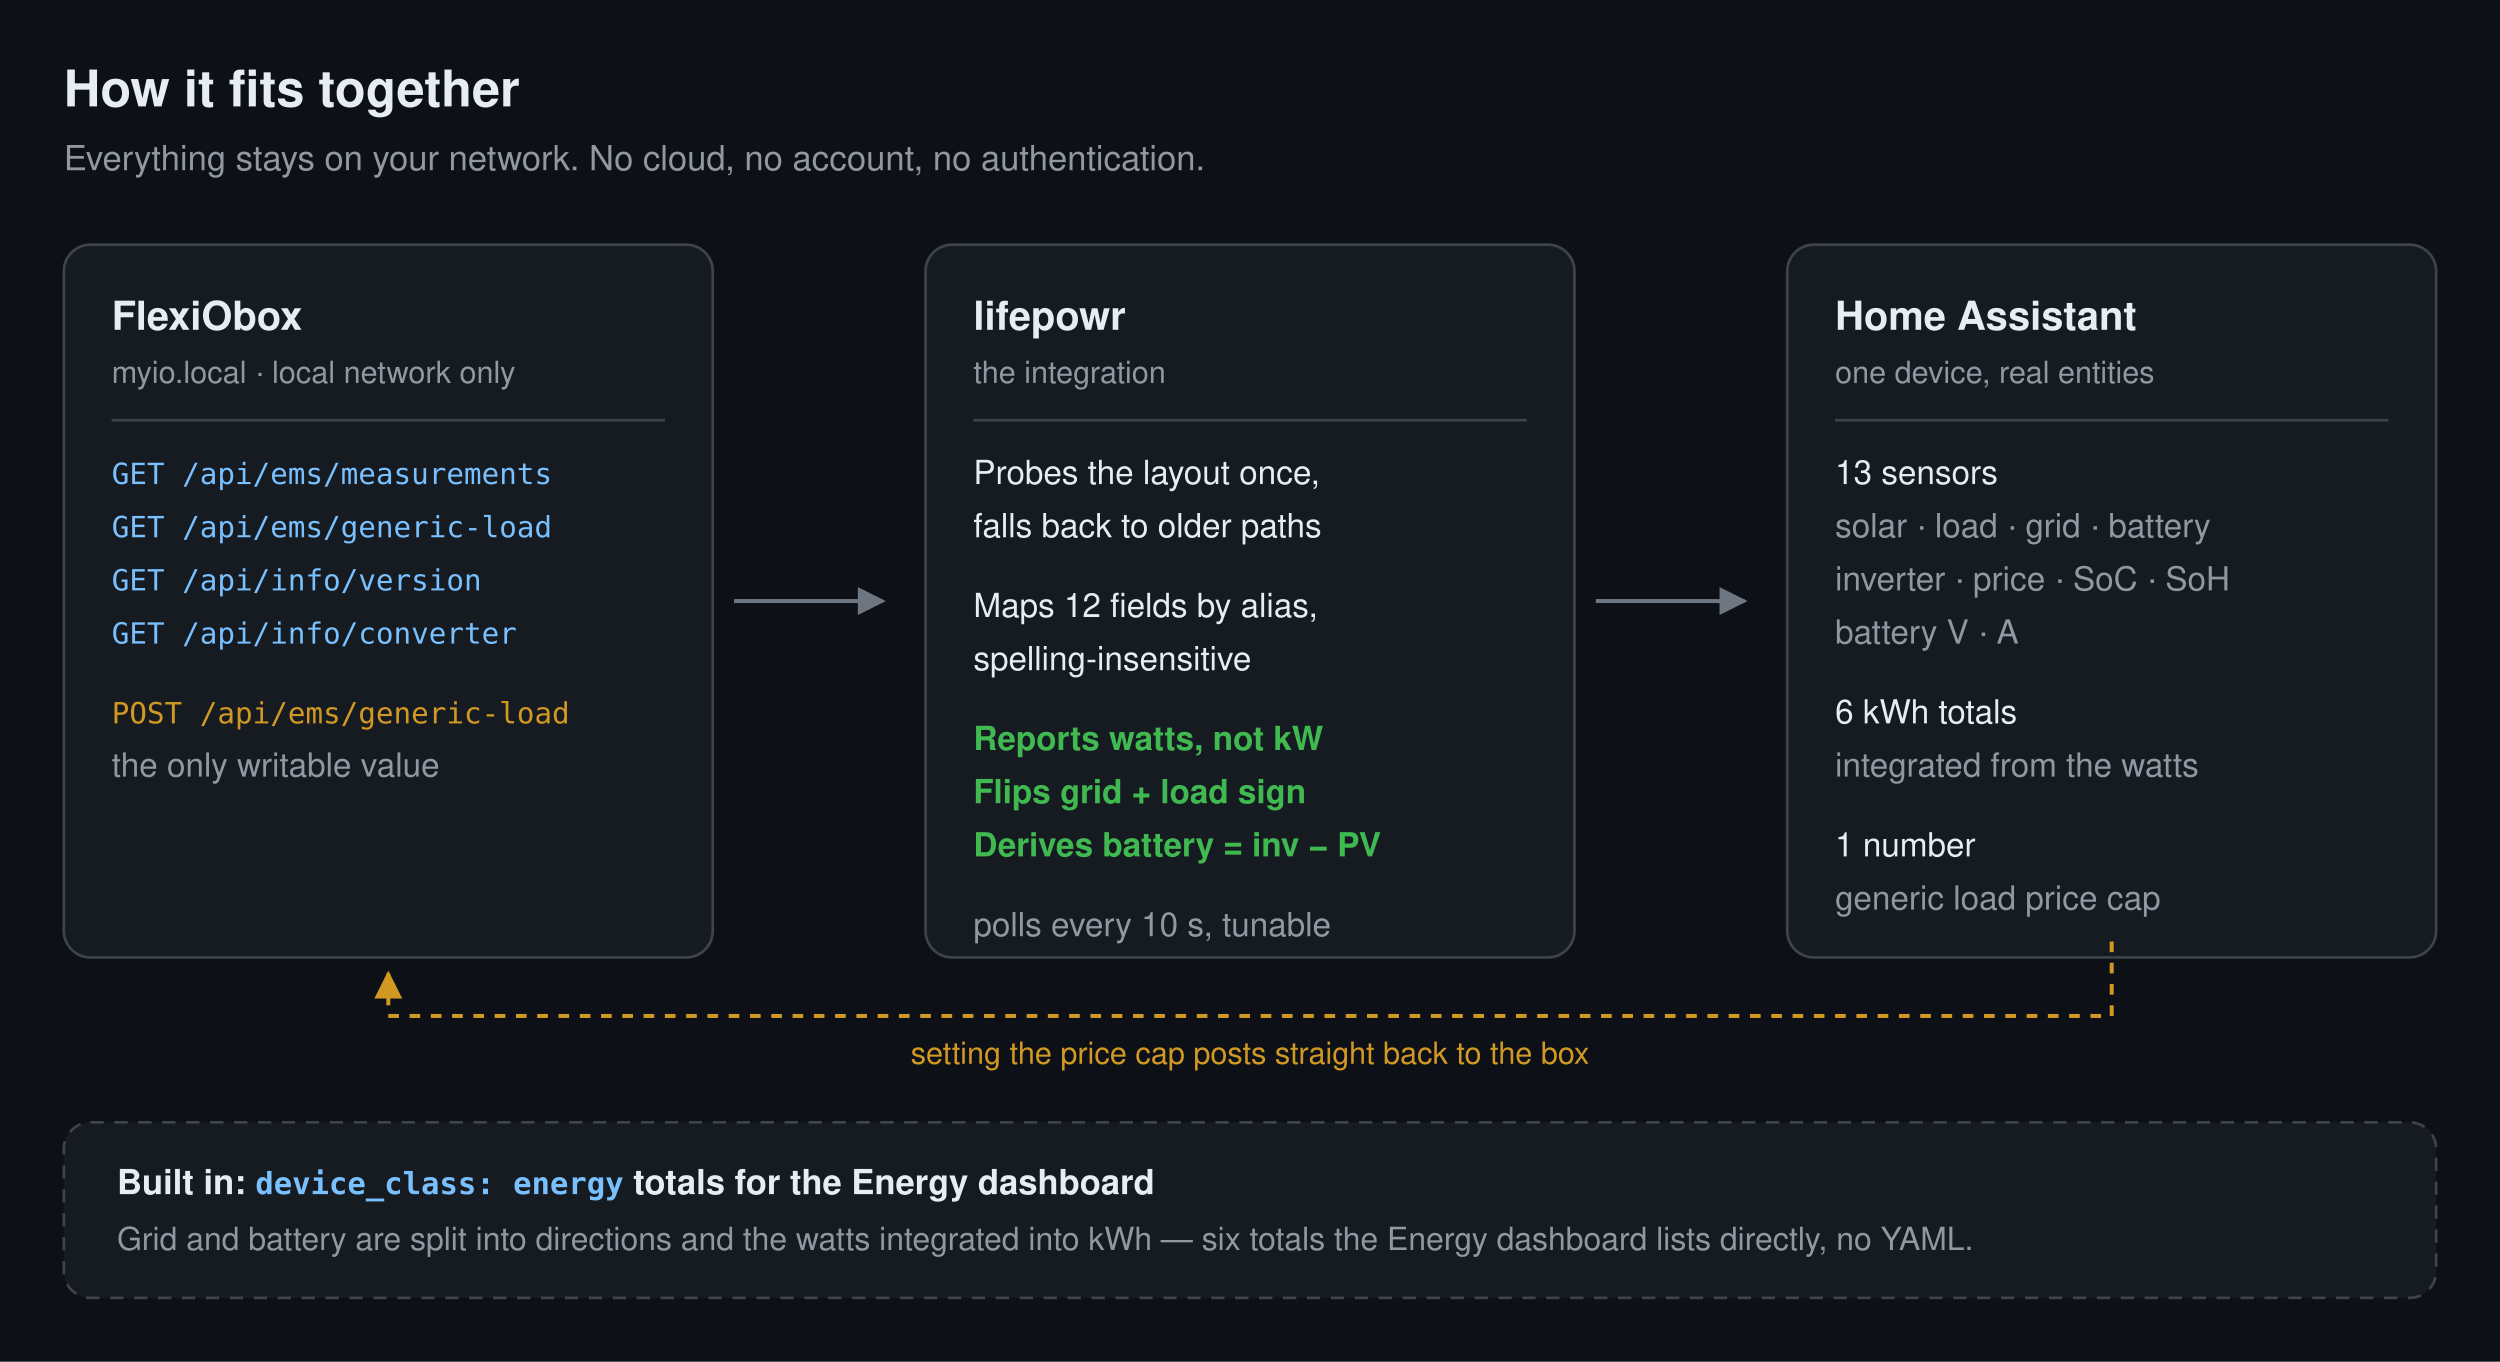
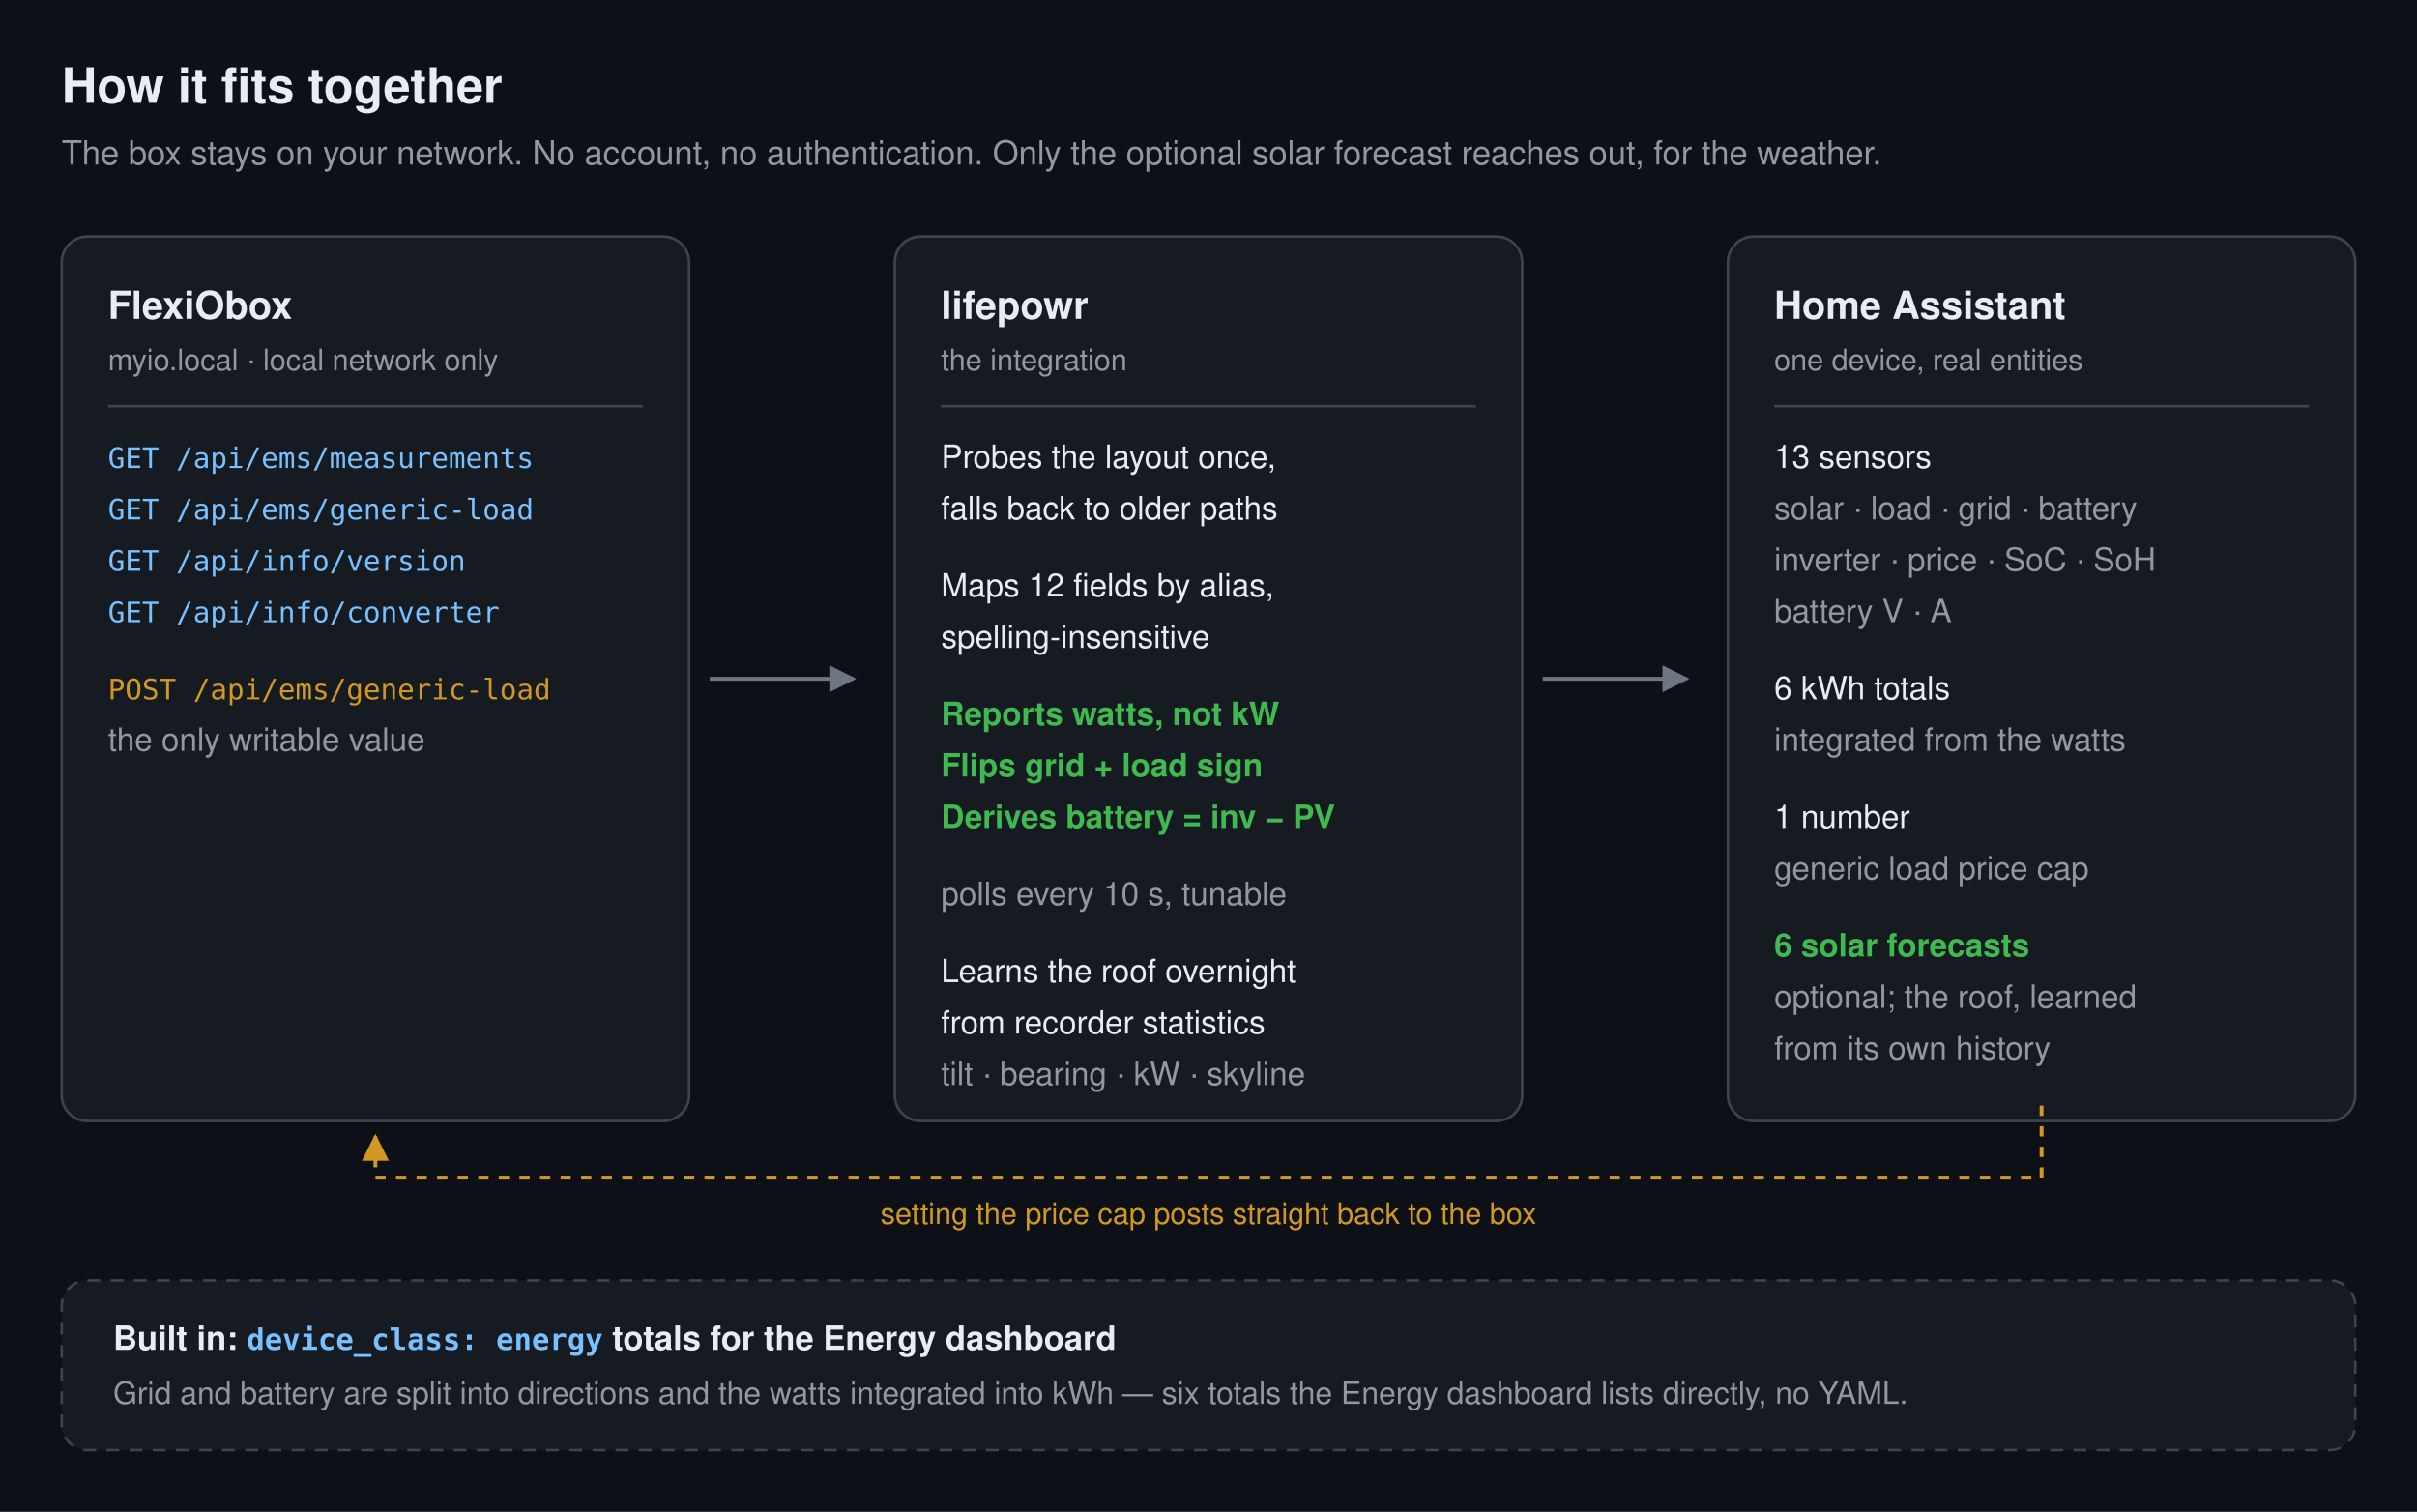
- <svg xmlns="http://www.w3.org/2000/svg" width="940" height="512" viewBox="0 0 940 512" role="img" aria-label="Data flow from the FlexiObox through the integration into Home Assistant">
-   <rect width="940" height="512" fill="#0d1117" />
+ <svg xmlns="http://www.w3.org/2000/svg" width="940" height="588" viewBox="0 0 940 588" role="img" aria-label="Data flow from the FlexiObox through the integration into Home Assistant">
+   <rect width="940" height="588" fill="#0d1117" />
  <text x="24" y="40" font-family="-apple-system,BlinkMacSystemFont,'Segoe UI',Helvetica,Arial,sans-serif" font-size="19" font-weight="600" fill="#e6edf3">How it fits together</text>
-   <text x="24" y="64" font-family="-apple-system,BlinkMacSystemFont,'Segoe UI',Helvetica,Arial,sans-serif" font-size="13" fill="#9198a1">Everything stays on your network. No cloud, no account, no authentication.</text>
-   <rect x="24" y="92" width="244" height="268" rx="10" fill="#161b22" stroke="#3d444d" />
+   <text x="24" y="64" font-family="-apple-system,BlinkMacSystemFont,'Segoe UI',Helvetica,Arial,sans-serif" font-size="13" fill="#9198a1">The box stays on your network. No account, no authentication. Only the optional solar forecast reaches out, for the weather.</text>
+   <rect x="24" y="92" width="244" height="344" rx="10" fill="#161b22" stroke="#3d444d" />
  <text x="42" y="124" font-family="-apple-system,BlinkMacSystemFont,'Segoe UI',Helvetica,Arial,sans-serif" font-size="15" font-weight="600" fill="#e6edf3">FlexiObox</text>
  <text x="42" y="144" font-family="-apple-system,BlinkMacSystemFont,'Segoe UI',Helvetica,Arial,sans-serif" font-size="11.5" fill="#9198a1">myio.local · local network only</text>
  <line x1="42" y1="158" x2="250" y2="158" stroke="#3d444d" />
  <text x="42" y="182" font-family="ui-monospace,SFMono-Regular,'SF Mono',Menlo,Consolas,monospace" font-size="11" font-weight="400" fill="#79c0ff">GET  /api/ems/measurements</text>
  <text x="42" y="202" font-family="ui-monospace,SFMono-Regular,'SF Mono',Menlo,Consolas,monospace" font-size="11" font-weight="400" fill="#79c0ff">GET  /api/ems/generic-load</text>
  <text x="42" y="222" font-family="ui-monospace,SFMono-Regular,'SF Mono',Menlo,Consolas,monospace" font-size="11" font-weight="400" fill="#79c0ff">GET  /api/info/version</text>
  <text x="42" y="242" font-family="ui-monospace,SFMono-Regular,'SF Mono',Menlo,Consolas,monospace" font-size="11" font-weight="400" fill="#79c0ff">GET  /api/info/converter</text>
  <text x="42" y="272" font-family="ui-monospace,SFMono-Regular,'SF Mono',Menlo,Consolas,monospace" font-size="11" font-weight="400" fill="#d29922">POST /api/ems/generic-load</text>
  <text x="42" y="292" font-family="-apple-system,BlinkMacSystemFont,'Segoe UI',Helvetica,Arial,sans-serif" font-size="12.5" font-weight="400" fill="#9198a1">the only writable value</text>
-   <rect x="348" y="92" width="244" height="268" rx="10" fill="#161b22" stroke="#3d444d" />
+   <rect x="348" y="92" width="244" height="344" rx="10" fill="#161b22" stroke="#3d444d" />
  <text x="366" y="124" font-family="-apple-system,BlinkMacSystemFont,'Segoe UI',Helvetica,Arial,sans-serif" font-size="15" font-weight="600" fill="#e6edf3">lifepowr</text>
  <text x="366" y="144" font-family="-apple-system,BlinkMacSystemFont,'Segoe UI',Helvetica,Arial,sans-serif" font-size="11.5" fill="#9198a1">the integration</text>
  <line x1="366" y1="158" x2="574" y2="158" stroke="#3d444d" />
  <text x="366" y="182" font-family="-apple-system,BlinkMacSystemFont,'Segoe UI',Helvetica,Arial,sans-serif" font-size="12.5" font-weight="400" fill="#e6edf3">Probes the layout once,</text>
  <text x="366" y="202" font-family="-apple-system,BlinkMacSystemFont,'Segoe UI',Helvetica,Arial,sans-serif" font-size="12.5" font-weight="400" fill="#e6edf3">falls back to older paths</text>
  <text x="366" y="232" font-family="-apple-system,BlinkMacSystemFont,'Segoe UI',Helvetica,Arial,sans-serif" font-size="12.5" font-weight="400" fill="#e6edf3">Maps 12 fields by alias,</text>
  <text x="366" y="252" font-family="-apple-system,BlinkMacSystemFont,'Segoe UI',Helvetica,Arial,sans-serif" font-size="12.5" font-weight="400" fill="#e6edf3">spelling-insensitive</text>
  <text x="366" y="282" font-family="-apple-system,BlinkMacSystemFont,'Segoe UI',Helvetica,Arial,sans-serif" font-size="12.5" font-weight="600" fill="#3fb950">Reports watts, not kW</text>
  <text x="366" y="302" font-family="-apple-system,BlinkMacSystemFont,'Segoe UI',Helvetica,Arial,sans-serif" font-size="12.5" font-weight="600" fill="#3fb950">Flips grid + load sign</text>
  <text x="366" y="322" font-family="-apple-system,BlinkMacSystemFont,'Segoe UI',Helvetica,Arial,sans-serif" font-size="12.5" font-weight="600" fill="#3fb950">Derives battery = inv − PV</text>
  <text x="366" y="352" font-family="-apple-system,BlinkMacSystemFont,'Segoe UI',Helvetica,Arial,sans-serif" font-size="12.5" font-weight="400" fill="#9198a1">polls every 10 s, tunable</text>
-   <rect x="672" y="92" width="244" height="268" rx="10" fill="#161b22" stroke="#3d444d" />
+   <text x="366" y="382" font-family="-apple-system,BlinkMacSystemFont,'Segoe UI',Helvetica,Arial,sans-serif" font-size="12.5" font-weight="400" fill="#e6edf3">Learns the roof overnight</text>
+   <text x="366" y="402" font-family="-apple-system,BlinkMacSystemFont,'Segoe UI',Helvetica,Arial,sans-serif" font-size="12.5" font-weight="400" fill="#e6edf3">from recorder statistics</text>
+   <text x="366" y="422" font-family="-apple-system,BlinkMacSystemFont,'Segoe UI',Helvetica,Arial,sans-serif" font-size="12.5" font-weight="400" fill="#9198a1">tilt · bearing · kW · skyline</text>
+   <rect x="672" y="92" width="244" height="344" rx="10" fill="#161b22" stroke="#3d444d" />
  <text x="690" y="124" font-family="-apple-system,BlinkMacSystemFont,'Segoe UI',Helvetica,Arial,sans-serif" font-size="15" font-weight="600" fill="#e6edf3">Home Assistant</text>
  <text x="690" y="144" font-family="-apple-system,BlinkMacSystemFont,'Segoe UI',Helvetica,Arial,sans-serif" font-size="11.5" fill="#9198a1">one device, real entities</text>
  <line x1="690" y1="158" x2="898" y2="158" stroke="#3d444d" />
  <text x="690" y="182" font-family="-apple-system,BlinkMacSystemFont,'Segoe UI',Helvetica,Arial,sans-serif" font-size="12.5" font-weight="400" fill="#e6edf3">13 sensors</text>
  <text x="690" y="202" font-family="-apple-system,BlinkMacSystemFont,'Segoe UI',Helvetica,Arial,sans-serif" font-size="12.5" font-weight="400" fill="#9198a1">solar · load · grid · battery</text>
  <text x="690" y="222" font-family="-apple-system,BlinkMacSystemFont,'Segoe UI',Helvetica,Arial,sans-serif" font-size="12.5" font-weight="400" fill="#9198a1">inverter · price · SoC · SoH</text>
  <text x="690" y="242" font-family="-apple-system,BlinkMacSystemFont,'Segoe UI',Helvetica,Arial,sans-serif" font-size="12.5" font-weight="400" fill="#9198a1">battery V · A</text>
  <text x="690" y="272" font-family="-apple-system,BlinkMacSystemFont,'Segoe UI',Helvetica,Arial,sans-serif" font-size="12.5" font-weight="400" fill="#e6edf3">6 kWh totals</text>
  <text x="690" y="292" font-family="-apple-system,BlinkMacSystemFont,'Segoe UI',Helvetica,Arial,sans-serif" font-size="12.5" font-weight="400" fill="#9198a1">integrated from the watts</text>
  <text x="690" y="322" font-family="-apple-system,BlinkMacSystemFont,'Segoe UI',Helvetica,Arial,sans-serif" font-size="12.5" font-weight="400" fill="#e6edf3">1 number</text>
  <text x="690" y="342" font-family="-apple-system,BlinkMacSystemFont,'Segoe UI',Helvetica,Arial,sans-serif" font-size="12.5" font-weight="400" fill="#9198a1">generic load price cap</text>
-   <path d="M276 226.0 H332" stroke="#6e7681" stroke-width="1.5" fill="none" marker-end="url(#a)" />
-   <path d="M600 226.0 H656" stroke="#6e7681" stroke-width="1.5" fill="none" marker-end="url(#a)" />
-   <path d="M794 354 V382 H146 V366" stroke="#d29922" stroke-width="1.5" stroke-dasharray="4 4" fill="none" marker-end="url(#w)" />
-   <text x="470.0" y="400" text-anchor="middle" font-family="-apple-system,BlinkMacSystemFont,'Segoe UI',Helvetica,Arial,sans-serif" font-size="11.5" fill="#d29922">setting the price cap posts straight back to the box</text>
-   <rect x="24" y="422" width="892" height="66" rx="10" fill="#161b22" stroke="#3d444d" stroke-dasharray="5 4" />
-   <text x="44" y="449" font-family="-apple-system,BlinkMacSystemFont,'Segoe UI',Helvetica,Arial,sans-serif" font-size="13" font-weight="600" fill="#e6edf3">Built in: <tspan font-family="ui-monospace,SFMono-Regular,'SF Mono',Menlo,Consolas,monospace" font-size="11.5" fill="#79c0ff">device_class: energy</tspan> totals for the Energy dashboard</text>
-   <text x="44" y="470" font-family="-apple-system,BlinkMacSystemFont,'Segoe UI',Helvetica,Arial,sans-serif" font-size="12" fill="#9198a1">Grid and battery are split into directions and the watts integrated into kWh — six totals the Energy dashboard lists directly, no YAML.</text>
+   <text x="690" y="372" font-family="-apple-system,BlinkMacSystemFont,'Segoe UI',Helvetica,Arial,sans-serif" font-size="12.5" font-weight="600" fill="#3fb950">6 solar forecasts</text>
+   <text x="690" y="392" font-family="-apple-system,BlinkMacSystemFont,'Segoe UI',Helvetica,Arial,sans-serif" font-size="12.5" font-weight="400" fill="#9198a1">optional; the roof, learned</text>
+   <text x="690" y="412" font-family="-apple-system,BlinkMacSystemFont,'Segoe UI',Helvetica,Arial,sans-serif" font-size="12.5" font-weight="400" fill="#9198a1">from its own history</text>
+   <path d="M276 264.0 H332" stroke="#6e7681" stroke-width="1.5" fill="none" marker-end="url(#a)" />
+   <path d="M600 264.0 H656" stroke="#6e7681" stroke-width="1.5" fill="none" marker-end="url(#a)" />
+   <path d="M794 430 V458 H146 V442" stroke="#d29922" stroke-width="1.5" stroke-dasharray="4 4" fill="none" marker-end="url(#w)" />
+   <text x="470.0" y="476" text-anchor="middle" font-family="-apple-system,BlinkMacSystemFont,'Segoe UI',Helvetica,Arial,sans-serif" font-size="11.5" fill="#d29922">setting the price cap posts straight back to the box</text>
+   <rect x="24" y="498" width="892" height="66" rx="10" fill="#161b22" stroke="#3d444d" stroke-dasharray="5 4" />
+   <text x="44" y="525" font-family="-apple-system,BlinkMacSystemFont,'Segoe UI',Helvetica,Arial,sans-serif" font-size="13" font-weight="600" fill="#e6edf3">Built in: <tspan font-family="ui-monospace,SFMono-Regular,'SF Mono',Menlo,Consolas,monospace" font-size="11.5" fill="#79c0ff">device_class: energy</tspan> totals for the Energy dashboard</text>
+   <text x="44" y="546" font-family="-apple-system,BlinkMacSystemFont,'Segoe UI',Helvetica,Arial,sans-serif" font-size="12" fill="#9198a1">Grid and battery are split into directions and the watts integrated into kWh — six totals the Energy dashboard lists directly, no YAML.</text>
  <defs>
    <marker id="a" viewBox="0 0 10 10" refX="9" refY="5" markerWidth="7" markerHeight="7" orient="auto-start-reverse">
      <path d="M0 0 L10 5 L0 10 z" fill="#6e7681" />
    </marker>
    <marker id="w" viewBox="0 0 10 10" refX="9" refY="5" markerWidth="7" markerHeight="7" orient="auto-start-reverse">
      <path d="M0 0 L10 5 L0 10 z" fill="#d29922" />
    </marker>
  </defs>
</svg>
